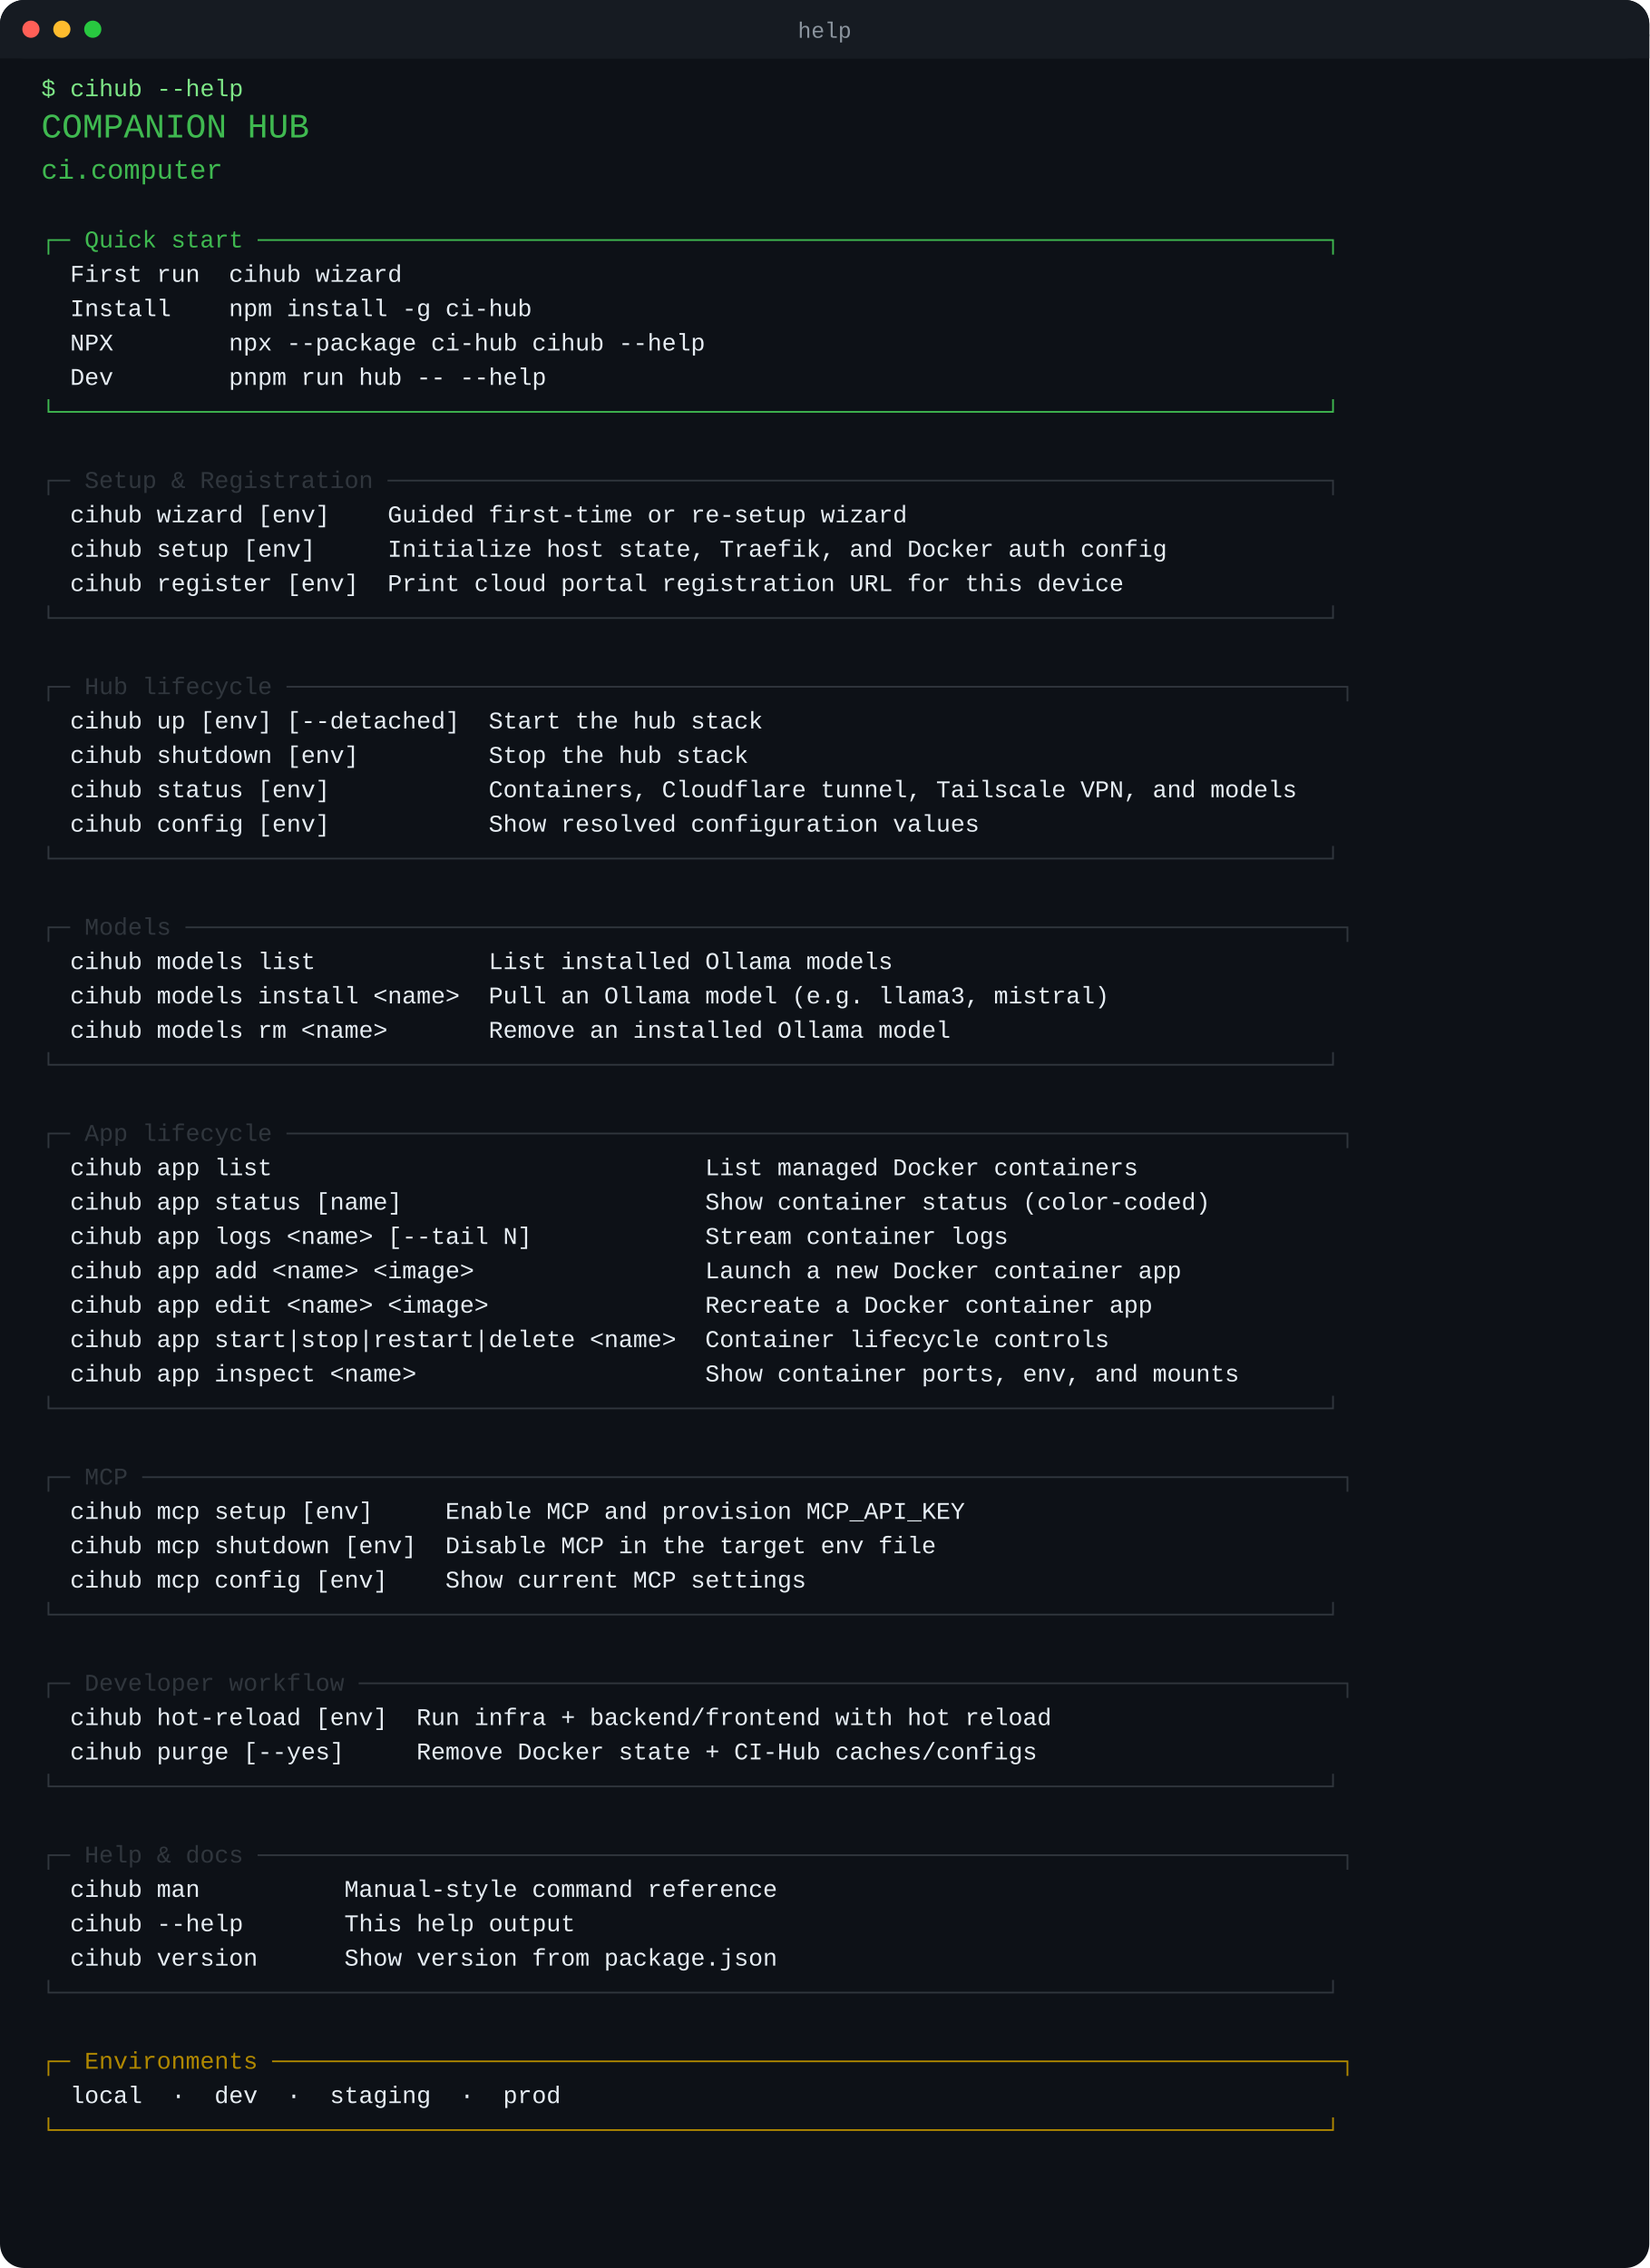
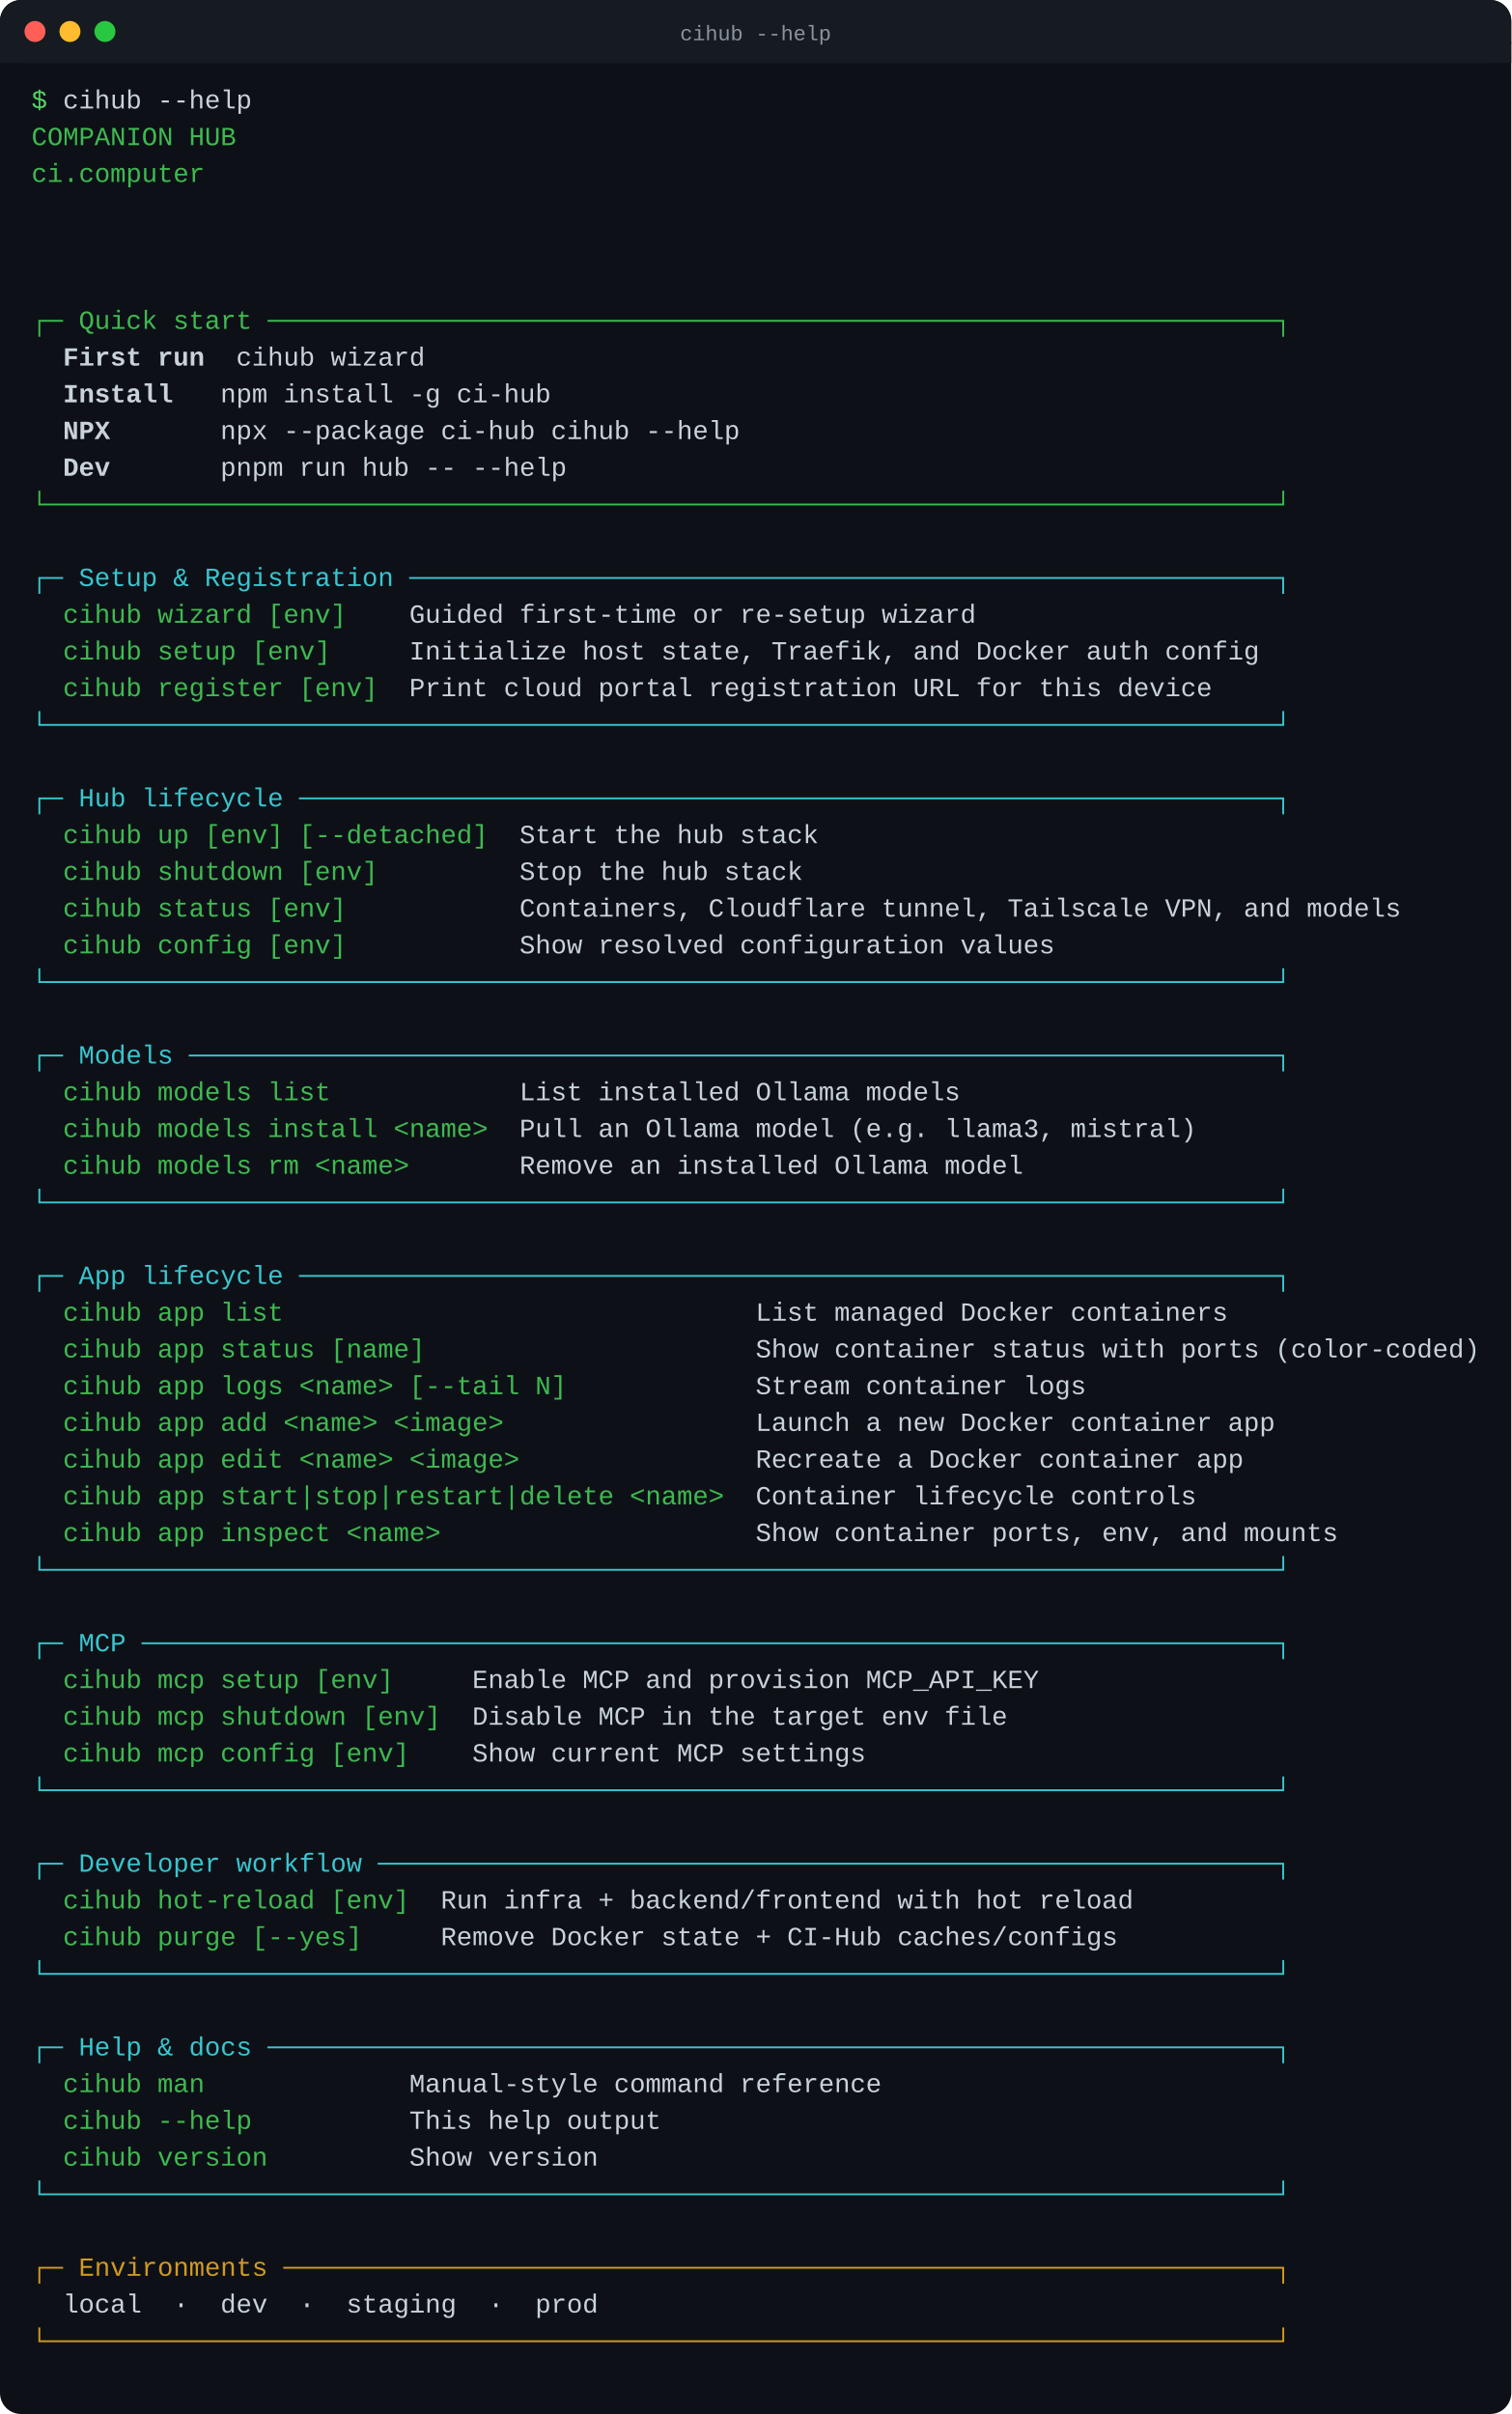
- <svg xmlns="http://www.w3.org/2000/svg" width="960" height="1320" viewBox="0 0 960 1320" role="img" aria-labelledby="title desc">
-   <rect width="960" height="1320" rx="14" fill="#0d1117" />
-   <rect x="0" y="0" width="960" height="34" rx="14" fill="#161b22" />
-   <rect x="0" y="20" width="960" height="14" fill="#161b22" />
-   <circle cx="18" cy="17" r="5" fill="#ff5f57" />
-   <circle cx="36" cy="17" r="5" fill="#febc2e" />
-   <circle cx="54" cy="17" r="5" fill="#28c840" />
-   <text x="480" y="22" text-anchor="middle" fill="#8b949e" font-size="13" font-family="ui-monospace, SFMono-Regular, Menlo, Monaco, Consolas, Liberation Mono, monospace">help</text>
-   <g font-family="ui-monospace, SFMono-Regular, Menlo, Monaco, Consolas, Liberation Mono, monospace" font-size="14" xml:space="preserve">
-     <text x="24" y="56" fill="#7ee787">$ cihub --help</text>
-     <text x="24" y="80" fill="#3fb950" font-size="20">COMPANION HUB</text>
-     <text x="24" y="104" fill="#3fb950" font-size="16">ci.computer</text>
-     <text x="24" y="144" fill="#3fb950">┌─ Quick start ──────────────────────────────────────────────────────────────────────────┐</text>
-     <text x="24" y="164" fill="#e6edf3">  First run  cihub wizard</text>
-     <text x="24" y="184" fill="#e6edf3">  Install    npm install -g ci-hub</text>
-     <text x="24" y="204" fill="#e6edf3">  NPX        npx --package ci-hub cihub --help</text>
-     <text x="24" y="224" fill="#e6edf3">  Dev        pnpm run hub -- --help</text>
-     <text x="24" y="244" fill="#3fb950">└────────────────────────────────────────────────────────────────────────────────────────┘</text>
-     <text x="24" y="284" fill="#30363d">┌─ Setup &amp; Registration ─────────────────────────────────────────────────────────────────┐</text>
-     <text x="24" y="304" fill="#e6edf3">  cihub wizard [env]    Guided first-time or re-setup wizard</text>
-     <text x="24" y="324" fill="#e6edf3">  cihub setup [env]     Initialize host state, Traefik, and Docker auth config</text>
-     <text x="24" y="344" fill="#e6edf3">  cihub register [env]  Print cloud portal registration URL for this device</text>
-     <text x="24" y="364" fill="#30363d">└────────────────────────────────────────────────────────────────────────────────────────┘</text>
-     <text x="24" y="404" fill="#30363d">┌─ Hub lifecycle ─────────────────────────────────────────────────────────────────────────┐</text>
-     <text x="24" y="424" fill="#e6edf3">  cihub up [env] [--detached]  Start the hub stack</text>
-     <text x="24" y="444" fill="#e6edf3">  cihub shutdown [env]         Stop the hub stack</text>
-     <text x="24" y="464" fill="#e6edf3">  cihub status [env]           Containers, Cloudflare tunnel, Tailscale VPN, and models</text>
-     <text x="24" y="484" fill="#e6edf3">  cihub config [env]           Show resolved configuration values</text>
-     <text x="24" y="504" fill="#30363d">└────────────────────────────────────────────────────────────────────────────────────────┘</text>
-     <text x="24" y="544" fill="#30363d">┌─ Models ────────────────────────────────────────────────────────────────────────────────┐</text>
-     <text x="24" y="564" fill="#e6edf3">  cihub models list            List installed Ollama models</text>
-     <text x="24" y="584" fill="#e6edf3">  cihub models install &lt;name&gt;  Pull an Ollama model (e.g. llama3, mistral)</text>
-     <text x="24" y="604" fill="#e6edf3">  cihub models rm &lt;name&gt;       Remove an installed Ollama model</text>
-     <text x="24" y="624" fill="#30363d">└────────────────────────────────────────────────────────────────────────────────────────┘</text>
-     <text x="24" y="664" fill="#30363d">┌─ App lifecycle ─────────────────────────────────────────────────────────────────────────┐</text>
-     <text x="24" y="684" fill="#e6edf3">  cihub app list                              List managed Docker containers</text>
-     <text x="24" y="704" fill="#e6edf3">  cihub app status [name]                     Show container status (color-coded)</text>
-     <text x="24" y="724" fill="#e6edf3">  cihub app logs &lt;name&gt; [--tail N]            Stream container logs</text>
-     <text x="24" y="744" fill="#e6edf3">  cihub app add &lt;name&gt; &lt;image&gt;                Launch a new Docker container app</text>
-     <text x="24" y="764" fill="#e6edf3">  cihub app edit &lt;name&gt; &lt;image&gt;               Recreate a Docker container app</text>
-     <text x="24" y="784" fill="#e6edf3">  cihub app start|stop|restart|delete &lt;name&gt;  Container lifecycle controls</text>
-     <text x="24" y="804" fill="#e6edf3">  cihub app inspect &lt;name&gt;                    Show container ports, env, and mounts</text>
-     <text x="24" y="824" fill="#30363d">└────────────────────────────────────────────────────────────────────────────────────────┘</text>
-     <text x="24" y="864" fill="#30363d">┌─ MCP ───────────────────────────────────────────────────────────────────────────────────┐</text>
-     <text x="24" y="884" fill="#e6edf3">  cihub mcp setup [env]     Enable MCP and provision MCP_API_KEY</text>
-     <text x="24" y="904" fill="#e6edf3">  cihub mcp shutdown [env]  Disable MCP in the target env file</text>
-     <text x="24" y="924" fill="#e6edf3">  cihub mcp config [env]    Show current MCP settings</text>
-     <text x="24" y="944" fill="#30363d">└────────────────────────────────────────────────────────────────────────────────────────┘</text>
-     <text x="24" y="984" fill="#30363d">┌─ Developer workflow ────────────────────────────────────────────────────────────────────┐</text>
-     <text x="24" y="1004" fill="#e6edf3">  cihub hot-reload [env]  Run infra + backend/frontend with hot reload</text>
-     <text x="24" y="1024" fill="#e6edf3">  cihub purge [--yes]     Remove Docker state + CI-Hub caches/configs</text>
-     <text x="24" y="1044" fill="#30363d">└────────────────────────────────────────────────────────────────────────────────────────┘</text>
-     <text x="24" y="1084" fill="#30363d">┌─ Help &amp; docs ───────────────────────────────────────────────────────────────────────────┐</text>
-     <text x="24" y="1104" fill="#e6edf3">  cihub man          Manual-style command reference</text>
-     <text x="24" y="1124" fill="#e6edf3">  cihub --help       This help output</text>
-     <text x="24" y="1144" fill="#e6edf3">  cihub version      Show version from package.json</text>
-     <text x="24" y="1164" fill="#30363d">└────────────────────────────────────────────────────────────────────────────────────────┘</text>
-     <text x="24" y="1204" fill="#b08800">┌─ Environments ──────────────────────────────────────────────────────────────────────────┐</text>
-     <text x="24" y="1224" fill="#e6edf3">  local  ·  dev  ·  staging  ·  prod</text>
-     <text x="24" y="1244" fill="#b08800">└────────────────────────────────────────────────────────────────────────────────────────┘</text>
+ <svg xmlns="http://www.w3.org/2000/svg" width="864" height="1380" viewBox="0 0 864 1380" role="img" aria-label="cihub cihub --help">
+   <rect width="864" height="1380" rx="12" fill="#0d1117" />
+   <rect x="0" y="0" width="864" height="36" rx="12" fill="#161b22" />
+   <rect x="0" y="24" width="864" height="12" fill="#161b22" />
+   <circle cx="20" cy="18" r="6" fill="#ff5f57" />
+   <circle cx="40" cy="18" r="6" fill="#febc2e" />
+   <circle cx="60" cy="18" r="6" fill="#28c840" />
+   <text x="432" y="23" text-anchor="middle" fill="#8b949e" font-size="12" font-family="ui-monospace, SFMono-Regular, Menlo, Monaco, Consolas, &quot;Liberation Mono&quot;, monospace">cihub --help</text>
+   <g font-family="ui-monospace, SFMono-Regular, Menlo, Monaco, Consolas, &quot;Liberation Mono&quot;, monospace" font-size="15" xml:space="preserve">
+     <text x="18" y="62" textLength="9" lengthAdjust="spacingAndGlyphs" fill="#56d364">$</text>
+     <text x="36" y="62" textLength="45" lengthAdjust="spacingAndGlyphs" fill="#c9d1d9">cihub</text>
+     <text x="90" y="62" textLength="54" lengthAdjust="spacingAndGlyphs" fill="#c9d1d9">--help</text>
+     <text x="18" y="83" textLength="81" lengthAdjust="spacingAndGlyphs" fill="#3fb950">COMPANION</text>
+     <text x="108" y="83" textLength="27" lengthAdjust="spacingAndGlyphs" fill="#3fb950">HUB</text>
+     <text x="18" y="104" textLength="99" lengthAdjust="spacingAndGlyphs" fill="#3fb950">ci.computer</text>
+     <text x="18" y="188" textLength="18" lengthAdjust="spacingAndGlyphs" fill="#3fb950">┌─</text>
+     <text x="45" y="188" textLength="45" lengthAdjust="spacingAndGlyphs" fill="#3fb950">Quick</text>
+     <text x="99" y="188" textLength="45" lengthAdjust="spacingAndGlyphs" fill="#3fb950">start</text>
+     <text x="153" y="188" textLength="585" lengthAdjust="spacingAndGlyphs" fill="#3fb950">────────────────────────────────────────────────────────────────┐</text>
+     <text x="36" y="209" textLength="45" lengthAdjust="spacingAndGlyphs" fill="#c9d1d9" font-weight="bold">First</text>
+     <text x="90" y="209" textLength="27" lengthAdjust="spacingAndGlyphs" fill="#c9d1d9" font-weight="bold">run</text>
+     <text x="135" y="209" textLength="45" lengthAdjust="spacingAndGlyphs" fill="#c9d1d9">cihub</text>
+     <text x="189" y="209" textLength="54" lengthAdjust="spacingAndGlyphs" fill="#c9d1d9">wizard</text>
+     <text x="36" y="230" textLength="63" lengthAdjust="spacingAndGlyphs" fill="#c9d1d9" font-weight="bold">Install</text>
+     <text x="126" y="230" textLength="27" lengthAdjust="spacingAndGlyphs" fill="#c9d1d9">npm</text>
+     <text x="162" y="230" textLength="63" lengthAdjust="spacingAndGlyphs" fill="#c9d1d9">install</text>
+     <text x="234" y="230" textLength="18" lengthAdjust="spacingAndGlyphs" fill="#c9d1d9">-g</text>
+     <text x="261" y="230" textLength="54" lengthAdjust="spacingAndGlyphs" fill="#c9d1d9">ci-hub</text>
+     <text x="36" y="251" textLength="27" lengthAdjust="spacingAndGlyphs" fill="#c9d1d9" font-weight="bold">NPX</text>
+     <text x="126" y="251" textLength="27" lengthAdjust="spacingAndGlyphs" fill="#c9d1d9">npx</text>
+     <text x="162" y="251" textLength="81" lengthAdjust="spacingAndGlyphs" fill="#c9d1d9">--package</text>
+     <text x="252" y="251" textLength="54" lengthAdjust="spacingAndGlyphs" fill="#c9d1d9">ci-hub</text>
+     <text x="315" y="251" textLength="45" lengthAdjust="spacingAndGlyphs" fill="#c9d1d9">cihub</text>
+     <text x="369" y="251" textLength="54" lengthAdjust="spacingAndGlyphs" fill="#c9d1d9">--help</text>
+     <text x="36" y="272" textLength="27" lengthAdjust="spacingAndGlyphs" fill="#c9d1d9" font-weight="bold">Dev</text>
+     <text x="126" y="272" textLength="36" lengthAdjust="spacingAndGlyphs" fill="#c9d1d9">pnpm</text>
+     <text x="171" y="272" textLength="27" lengthAdjust="spacingAndGlyphs" fill="#c9d1d9">run</text>
+     <text x="207" y="272" textLength="27" lengthAdjust="spacingAndGlyphs" fill="#c9d1d9">hub</text>
+     <text x="243" y="272" textLength="18" lengthAdjust="spacingAndGlyphs" fill="#c9d1d9">--</text>
+     <text x="270" y="272" textLength="54" lengthAdjust="spacingAndGlyphs" fill="#c9d1d9">--help</text>
+     <text x="18" y="293" textLength="720" lengthAdjust="spacingAndGlyphs" fill="#3fb950">└──────────────────────────────────────────────────────────────────────────────┘</text>
+     <text x="18" y="335" textLength="18" lengthAdjust="spacingAndGlyphs" fill="#39c5cf">┌─</text>
+     <text x="45" y="335" textLength="45" lengthAdjust="spacingAndGlyphs" fill="#39c5cf">Setup</text>
+     <text x="99" y="335" textLength="9" lengthAdjust="spacingAndGlyphs" fill="#39c5cf">&amp;</text>
+     <text x="117" y="335" textLength="108" lengthAdjust="spacingAndGlyphs" fill="#39c5cf">Registration</text>
+     <text x="234" y="335" textLength="504" lengthAdjust="spacingAndGlyphs" fill="#39c5cf">───────────────────────────────────────────────────────┐</text>
+     <text x="36" y="356" textLength="45" lengthAdjust="spacingAndGlyphs" fill="#3fb950">cihub</text>
+     <text x="90" y="356" textLength="54" lengthAdjust="spacingAndGlyphs" fill="#3fb950">wizard</text>
+     <text x="153" y="356" textLength="45" lengthAdjust="spacingAndGlyphs" fill="#3fb950">[env]</text>
+     <text x="234" y="356" textLength="54" lengthAdjust="spacingAndGlyphs" fill="#c9d1d9">Guided</text>
+     <text x="297" y="356" textLength="90" lengthAdjust="spacingAndGlyphs" fill="#c9d1d9">first-time</text>
+     <text x="396" y="356" textLength="18" lengthAdjust="spacingAndGlyphs" fill="#c9d1d9">or</text>
+     <text x="423" y="356" textLength="72" lengthAdjust="spacingAndGlyphs" fill="#c9d1d9">re-setup</text>
+     <text x="504" y="356" textLength="54" lengthAdjust="spacingAndGlyphs" fill="#c9d1d9">wizard</text>
+     <text x="36" y="377" textLength="45" lengthAdjust="spacingAndGlyphs" fill="#3fb950">cihub</text>
+     <text x="90" y="377" textLength="45" lengthAdjust="spacingAndGlyphs" fill="#3fb950">setup</text>
+     <text x="144" y="377" textLength="45" lengthAdjust="spacingAndGlyphs" fill="#3fb950">[env]</text>
+     <text x="234" y="377" textLength="90" lengthAdjust="spacingAndGlyphs" fill="#c9d1d9">Initialize</text>
+     <text x="333" y="377" textLength="36" lengthAdjust="spacingAndGlyphs" fill="#c9d1d9">host</text>
+     <text x="378" y="377" textLength="54" lengthAdjust="spacingAndGlyphs" fill="#c9d1d9">state,</text>
+     <text x="441" y="377" textLength="72" lengthAdjust="spacingAndGlyphs" fill="#c9d1d9">Traefik,</text>
+     <text x="522" y="377" textLength="27" lengthAdjust="spacingAndGlyphs" fill="#c9d1d9">and</text>
+     <text x="558" y="377" textLength="54" lengthAdjust="spacingAndGlyphs" fill="#c9d1d9">Docker</text>
+     <text x="621" y="377" textLength="36" lengthAdjust="spacingAndGlyphs" fill="#c9d1d9">auth</text>
+     <text x="666" y="377" textLength="54" lengthAdjust="spacingAndGlyphs" fill="#c9d1d9">config</text>
+     <text x="36" y="398" textLength="45" lengthAdjust="spacingAndGlyphs" fill="#3fb950">cihub</text>
+     <text x="90" y="398" textLength="72" lengthAdjust="spacingAndGlyphs" fill="#3fb950">register</text>
+     <text x="171" y="398" textLength="45" lengthAdjust="spacingAndGlyphs" fill="#3fb950">[env]</text>
+     <text x="234" y="398" textLength="45" lengthAdjust="spacingAndGlyphs" fill="#c9d1d9">Print</text>
+     <text x="288" y="398" textLength="45" lengthAdjust="spacingAndGlyphs" fill="#c9d1d9">cloud</text>
+     <text x="342" y="398" textLength="54" lengthAdjust="spacingAndGlyphs" fill="#c9d1d9">portal</text>
+     <text x="405" y="398" textLength="108" lengthAdjust="spacingAndGlyphs" fill="#c9d1d9">registration</text>
+     <text x="522" y="398" textLength="27" lengthAdjust="spacingAndGlyphs" fill="#c9d1d9">URL</text>
+     <text x="558" y="398" textLength="27" lengthAdjust="spacingAndGlyphs" fill="#c9d1d9">for</text>
+     <text x="594" y="398" textLength="36" lengthAdjust="spacingAndGlyphs" fill="#c9d1d9">this</text>
+     <text x="639" y="398" textLength="54" lengthAdjust="spacingAndGlyphs" fill="#c9d1d9">device</text>
+     <text x="18" y="419" textLength="720" lengthAdjust="spacingAndGlyphs" fill="#39c5cf">└──────────────────────────────────────────────────────────────────────────────┘</text>
+     <text x="18" y="461" textLength="18" lengthAdjust="spacingAndGlyphs" fill="#39c5cf">┌─</text>
+     <text x="45" y="461" textLength="27" lengthAdjust="spacingAndGlyphs" fill="#39c5cf">Hub</text>
+     <text x="81" y="461" textLength="81" lengthAdjust="spacingAndGlyphs" fill="#39c5cf">lifecycle</text>
+     <text x="171" y="461" textLength="567" lengthAdjust="spacingAndGlyphs" fill="#39c5cf">──────────────────────────────────────────────────────────────┐</text>
+     <text x="36" y="482" textLength="45" lengthAdjust="spacingAndGlyphs" fill="#3fb950">cihub</text>
+     <text x="90" y="482" textLength="18" lengthAdjust="spacingAndGlyphs" fill="#3fb950">up</text>
+     <text x="117" y="482" textLength="45" lengthAdjust="spacingAndGlyphs" fill="#3fb950">[env]</text>
+     <text x="171" y="482" textLength="108" lengthAdjust="spacingAndGlyphs" fill="#3fb950">[--detached]</text>
+     <text x="297" y="482" textLength="45" lengthAdjust="spacingAndGlyphs" fill="#c9d1d9">Start</text>
+     <text x="351" y="482" textLength="27" lengthAdjust="spacingAndGlyphs" fill="#c9d1d9">the</text>
+     <text x="387" y="482" textLength="27" lengthAdjust="spacingAndGlyphs" fill="#c9d1d9">hub</text>
+     <text x="423" y="482" textLength="45" lengthAdjust="spacingAndGlyphs" fill="#c9d1d9">stack</text>
+     <text x="36" y="503" textLength="45" lengthAdjust="spacingAndGlyphs" fill="#3fb950">cihub</text>
+     <text x="90" y="503" textLength="72" lengthAdjust="spacingAndGlyphs" fill="#3fb950">shutdown</text>
+     <text x="171" y="503" textLength="45" lengthAdjust="spacingAndGlyphs" fill="#3fb950">[env]</text>
+     <text x="297" y="503" textLength="36" lengthAdjust="spacingAndGlyphs" fill="#c9d1d9">Stop</text>
+     <text x="342" y="503" textLength="27" lengthAdjust="spacingAndGlyphs" fill="#c9d1d9">the</text>
+     <text x="378" y="503" textLength="27" lengthAdjust="spacingAndGlyphs" fill="#c9d1d9">hub</text>
+     <text x="414" y="503" textLength="45" lengthAdjust="spacingAndGlyphs" fill="#c9d1d9">stack</text>
+     <text x="36" y="524" textLength="45" lengthAdjust="spacingAndGlyphs" fill="#3fb950">cihub</text>
+     <text x="90" y="524" textLength="54" lengthAdjust="spacingAndGlyphs" fill="#3fb950">status</text>
+     <text x="153" y="524" textLength="45" lengthAdjust="spacingAndGlyphs" fill="#3fb950">[env]</text>
+     <text x="297" y="524" textLength="99" lengthAdjust="spacingAndGlyphs" fill="#c9d1d9">Containers,</text>
+     <text x="405" y="524" textLength="90" lengthAdjust="spacingAndGlyphs" fill="#c9d1d9">Cloudflare</text>
+     <text x="504" y="524" textLength="63" lengthAdjust="spacingAndGlyphs" fill="#c9d1d9">tunnel,</text>
+     <text x="576" y="524" textLength="81" lengthAdjust="spacingAndGlyphs" fill="#c9d1d9">Tailscale</text>
+     <text x="666" y="524" textLength="36" lengthAdjust="spacingAndGlyphs" fill="#c9d1d9">VPN,</text>
+     <text x="711" y="524" textLength="27" lengthAdjust="spacingAndGlyphs" fill="#c9d1d9">and</text>
+     <text x="747" y="524" textLength="54" lengthAdjust="spacingAndGlyphs" fill="#c9d1d9">models</text>
+     <text x="36" y="545" textLength="45" lengthAdjust="spacingAndGlyphs" fill="#3fb950">cihub</text>
+     <text x="90" y="545" textLength="54" lengthAdjust="spacingAndGlyphs" fill="#3fb950">config</text>
+     <text x="153" y="545" textLength="45" lengthAdjust="spacingAndGlyphs" fill="#3fb950">[env]</text>
+     <text x="297" y="545" textLength="36" lengthAdjust="spacingAndGlyphs" fill="#c9d1d9">Show</text>
+     <text x="342" y="545" textLength="72" lengthAdjust="spacingAndGlyphs" fill="#c9d1d9">resolved</text>
+     <text x="423" y="545" textLength="117" lengthAdjust="spacingAndGlyphs" fill="#c9d1d9">configuration</text>
+     <text x="549" y="545" textLength="54" lengthAdjust="spacingAndGlyphs" fill="#c9d1d9">values</text>
+     <text x="18" y="566" textLength="720" lengthAdjust="spacingAndGlyphs" fill="#39c5cf">└──────────────────────────────────────────────────────────────────────────────┘</text>
+     <text x="18" y="608" textLength="18" lengthAdjust="spacingAndGlyphs" fill="#39c5cf">┌─</text>
+     <text x="45" y="608" textLength="54" lengthAdjust="spacingAndGlyphs" fill="#39c5cf">Models</text>
+     <text x="108" y="608" textLength="630" lengthAdjust="spacingAndGlyphs" fill="#39c5cf">─────────────────────────────────────────────────────────────────────┐</text>
+     <text x="36" y="629" textLength="45" lengthAdjust="spacingAndGlyphs" fill="#3fb950">cihub</text>
+     <text x="90" y="629" textLength="54" lengthAdjust="spacingAndGlyphs" fill="#3fb950">models</text>
+     <text x="153" y="629" textLength="36" lengthAdjust="spacingAndGlyphs" fill="#3fb950">list</text>
+     <text x="297" y="629" textLength="36" lengthAdjust="spacingAndGlyphs" fill="#c9d1d9">List</text>
+     <text x="342" y="629" textLength="81" lengthAdjust="spacingAndGlyphs" fill="#c9d1d9">installed</text>
+     <text x="432" y="629" textLength="54" lengthAdjust="spacingAndGlyphs" fill="#c9d1d9">Ollama</text>
+     <text x="495" y="629" textLength="54" lengthAdjust="spacingAndGlyphs" fill="#c9d1d9">models</text>
+     <text x="36" y="650" textLength="45" lengthAdjust="spacingAndGlyphs" fill="#3fb950">cihub</text>
+     <text x="90" y="650" textLength="54" lengthAdjust="spacingAndGlyphs" fill="#3fb950">models</text>
+     <text x="153" y="650" textLength="63" lengthAdjust="spacingAndGlyphs" fill="#3fb950">install</text>
+     <text x="225" y="650" textLength="54" lengthAdjust="spacingAndGlyphs" fill="#3fb950">&lt;name&gt;</text>
+     <text x="297" y="650" textLength="36" lengthAdjust="spacingAndGlyphs" fill="#c9d1d9">Pull</text>
+     <text x="342" y="650" textLength="18" lengthAdjust="spacingAndGlyphs" fill="#c9d1d9">an</text>
+     <text x="369" y="650" textLength="54" lengthAdjust="spacingAndGlyphs" fill="#c9d1d9">Ollama</text>
+     <text x="432" y="650" textLength="45" lengthAdjust="spacingAndGlyphs" fill="#c9d1d9">model</text>
+     <text x="486" y="650" textLength="45" lengthAdjust="spacingAndGlyphs" fill="#c9d1d9">(e.g.</text>
+     <text x="540" y="650" textLength="63" lengthAdjust="spacingAndGlyphs" fill="#c9d1d9">llama3,</text>
+     <text x="612" y="650" textLength="72" lengthAdjust="spacingAndGlyphs" fill="#c9d1d9">mistral)</text>
+     <text x="36" y="671" textLength="45" lengthAdjust="spacingAndGlyphs" fill="#3fb950">cihub</text>
+     <text x="90" y="671" textLength="54" lengthAdjust="spacingAndGlyphs" fill="#3fb950">models</text>
+     <text x="153" y="671" textLength="18" lengthAdjust="spacingAndGlyphs" fill="#3fb950">rm</text>
+     <text x="180" y="671" textLength="54" lengthAdjust="spacingAndGlyphs" fill="#3fb950">&lt;name&gt;</text>
+     <text x="297" y="671" textLength="54" lengthAdjust="spacingAndGlyphs" fill="#c9d1d9">Remove</text>
+     <text x="360" y="671" textLength="18" lengthAdjust="spacingAndGlyphs" fill="#c9d1d9">an</text>
+     <text x="387" y="671" textLength="81" lengthAdjust="spacingAndGlyphs" fill="#c9d1d9">installed</text>
+     <text x="477" y="671" textLength="54" lengthAdjust="spacingAndGlyphs" fill="#c9d1d9">Ollama</text>
+     <text x="540" y="671" textLength="45" lengthAdjust="spacingAndGlyphs" fill="#c9d1d9">model</text>
+     <text x="18" y="692" textLength="720" lengthAdjust="spacingAndGlyphs" fill="#39c5cf">└──────────────────────────────────────────────────────────────────────────────┘</text>
+     <text x="18" y="734" textLength="18" lengthAdjust="spacingAndGlyphs" fill="#39c5cf">┌─</text>
+     <text x="45" y="734" textLength="27" lengthAdjust="spacingAndGlyphs" fill="#39c5cf">App</text>
+     <text x="81" y="734" textLength="81" lengthAdjust="spacingAndGlyphs" fill="#39c5cf">lifecycle</text>
+     <text x="171" y="734" textLength="567" lengthAdjust="spacingAndGlyphs" fill="#39c5cf">──────────────────────────────────────────────────────────────┐</text>
+     <text x="36" y="755" textLength="45" lengthAdjust="spacingAndGlyphs" fill="#3fb950">cihub</text>
+     <text x="90" y="755" textLength="27" lengthAdjust="spacingAndGlyphs" fill="#3fb950">app</text>
+     <text x="126" y="755" textLength="36" lengthAdjust="spacingAndGlyphs" fill="#3fb950">list</text>
+     <text x="432" y="755" textLength="36" lengthAdjust="spacingAndGlyphs" fill="#c9d1d9">List</text>
+     <text x="477" y="755" textLength="63" lengthAdjust="spacingAndGlyphs" fill="#c9d1d9">managed</text>
+     <text x="549" y="755" textLength="54" lengthAdjust="spacingAndGlyphs" fill="#c9d1d9">Docker</text>
+     <text x="612" y="755" textLength="90" lengthAdjust="spacingAndGlyphs" fill="#c9d1d9">containers</text>
+     <text x="36" y="776" textLength="45" lengthAdjust="spacingAndGlyphs" fill="#3fb950">cihub</text>
+     <text x="90" y="776" textLength="27" lengthAdjust="spacingAndGlyphs" fill="#3fb950">app</text>
+     <text x="126" y="776" textLength="54" lengthAdjust="spacingAndGlyphs" fill="#3fb950">status</text>
+     <text x="189" y="776" textLength="54" lengthAdjust="spacingAndGlyphs" fill="#3fb950">[name]</text>
+     <text x="432" y="776" textLength="36" lengthAdjust="spacingAndGlyphs" fill="#c9d1d9">Show</text>
+     <text x="477" y="776" textLength="81" lengthAdjust="spacingAndGlyphs" fill="#c9d1d9">container</text>
+     <text x="567" y="776" textLength="54" lengthAdjust="spacingAndGlyphs" fill="#c9d1d9">status</text>
+     <text x="630" y="776" textLength="36" lengthAdjust="spacingAndGlyphs" fill="#c9d1d9">with</text>
+     <text x="675" y="776" textLength="45" lengthAdjust="spacingAndGlyphs" fill="#c9d1d9">ports</text>
+     <text x="729" y="776" textLength="117" lengthAdjust="spacingAndGlyphs" fill="#c9d1d9">(color-coded)</text>
+     <text x="36" y="797" textLength="45" lengthAdjust="spacingAndGlyphs" fill="#3fb950">cihub</text>
+     <text x="90" y="797" textLength="27" lengthAdjust="spacingAndGlyphs" fill="#3fb950">app</text>
+     <text x="126" y="797" textLength="36" lengthAdjust="spacingAndGlyphs" fill="#3fb950">logs</text>
+     <text x="171" y="797" textLength="54" lengthAdjust="spacingAndGlyphs" fill="#3fb950">&lt;name&gt;</text>
+     <text x="234" y="797" textLength="63" lengthAdjust="spacingAndGlyphs" fill="#3fb950">[--tail</text>
+     <text x="306" y="797" textLength="18" lengthAdjust="spacingAndGlyphs" fill="#3fb950">N]</text>
+     <text x="432" y="797" textLength="54" lengthAdjust="spacingAndGlyphs" fill="#c9d1d9">Stream</text>
+     <text x="495" y="797" textLength="81" lengthAdjust="spacingAndGlyphs" fill="#c9d1d9">container</text>
+     <text x="585" y="797" textLength="36" lengthAdjust="spacingAndGlyphs" fill="#c9d1d9">logs</text>
+     <text x="36" y="818" textLength="45" lengthAdjust="spacingAndGlyphs" fill="#3fb950">cihub</text>
+     <text x="90" y="818" textLength="27" lengthAdjust="spacingAndGlyphs" fill="#3fb950">app</text>
+     <text x="126" y="818" textLength="27" lengthAdjust="spacingAndGlyphs" fill="#3fb950">add</text>
+     <text x="162" y="818" textLength="54" lengthAdjust="spacingAndGlyphs" fill="#3fb950">&lt;name&gt;</text>
+     <text x="225" y="818" textLength="63" lengthAdjust="spacingAndGlyphs" fill="#3fb950">&lt;image&gt;</text>
+     <text x="432" y="818" textLength="54" lengthAdjust="spacingAndGlyphs" fill="#c9d1d9">Launch</text>
+     <text x="495" y="818" textLength="9" lengthAdjust="spacingAndGlyphs" fill="#c9d1d9">a</text>
+     <text x="513" y="818" textLength="27" lengthAdjust="spacingAndGlyphs" fill="#c9d1d9">new</text>
+     <text x="549" y="818" textLength="54" lengthAdjust="spacingAndGlyphs" fill="#c9d1d9">Docker</text>
+     <text x="612" y="818" textLength="81" lengthAdjust="spacingAndGlyphs" fill="#c9d1d9">container</text>
+     <text x="702" y="818" textLength="27" lengthAdjust="spacingAndGlyphs" fill="#c9d1d9">app</text>
+     <text x="36" y="839" textLength="45" lengthAdjust="spacingAndGlyphs" fill="#3fb950">cihub</text>
+     <text x="90" y="839" textLength="27" lengthAdjust="spacingAndGlyphs" fill="#3fb950">app</text>
+     <text x="126" y="839" textLength="36" lengthAdjust="spacingAndGlyphs" fill="#3fb950">edit</text>
+     <text x="171" y="839" textLength="54" lengthAdjust="spacingAndGlyphs" fill="#3fb950">&lt;name&gt;</text>
+     <text x="234" y="839" textLength="63" lengthAdjust="spacingAndGlyphs" fill="#3fb950">&lt;image&gt;</text>
+     <text x="432" y="839" textLength="72" lengthAdjust="spacingAndGlyphs" fill="#c9d1d9">Recreate</text>
+     <text x="513" y="839" textLength="9" lengthAdjust="spacingAndGlyphs" fill="#c9d1d9">a</text>
+     <text x="531" y="839" textLength="54" lengthAdjust="spacingAndGlyphs" fill="#c9d1d9">Docker</text>
+     <text x="594" y="839" textLength="81" lengthAdjust="spacingAndGlyphs" fill="#c9d1d9">container</text>
+     <text x="684" y="839" textLength="27" lengthAdjust="spacingAndGlyphs" fill="#c9d1d9">app</text>
+     <text x="36" y="860" textLength="45" lengthAdjust="spacingAndGlyphs" fill="#3fb950">cihub</text>
+     <text x="90" y="860" textLength="27" lengthAdjust="spacingAndGlyphs" fill="#3fb950">app</text>
+     <text x="126" y="860" textLength="225" lengthAdjust="spacingAndGlyphs" fill="#3fb950">start|stop|restart|delete</text>
+     <text x="360" y="860" textLength="54" lengthAdjust="spacingAndGlyphs" fill="#3fb950">&lt;name&gt;</text>
+     <text x="432" y="860" textLength="81" lengthAdjust="spacingAndGlyphs" fill="#c9d1d9">Container</text>
+     <text x="522" y="860" textLength="81" lengthAdjust="spacingAndGlyphs" fill="#c9d1d9">lifecycle</text>
+     <text x="612" y="860" textLength="72" lengthAdjust="spacingAndGlyphs" fill="#c9d1d9">controls</text>
+     <text x="36" y="881" textLength="45" lengthAdjust="spacingAndGlyphs" fill="#3fb950">cihub</text>
+     <text x="90" y="881" textLength="27" lengthAdjust="spacingAndGlyphs" fill="#3fb950">app</text>
+     <text x="126" y="881" textLength="63" lengthAdjust="spacingAndGlyphs" fill="#3fb950">inspect</text>
+     <text x="198" y="881" textLength="54" lengthAdjust="spacingAndGlyphs" fill="#3fb950">&lt;name&gt;</text>
+     <text x="432" y="881" textLength="36" lengthAdjust="spacingAndGlyphs" fill="#c9d1d9">Show</text>
+     <text x="477" y="881" textLength="81" lengthAdjust="spacingAndGlyphs" fill="#c9d1d9">container</text>
+     <text x="567" y="881" textLength="54" lengthAdjust="spacingAndGlyphs" fill="#c9d1d9">ports,</text>
+     <text x="630" y="881" textLength="36" lengthAdjust="spacingAndGlyphs" fill="#c9d1d9">env,</text>
+     <text x="675" y="881" textLength="27" lengthAdjust="spacingAndGlyphs" fill="#c9d1d9">and</text>
+     <text x="711" y="881" textLength="54" lengthAdjust="spacingAndGlyphs" fill="#c9d1d9">mounts</text>
+     <text x="18" y="902" textLength="720" lengthAdjust="spacingAndGlyphs" fill="#39c5cf">└──────────────────────────────────────────────────────────────────────────────┘</text>
+     <text x="18" y="944" textLength="18" lengthAdjust="spacingAndGlyphs" fill="#39c5cf">┌─</text>
+     <text x="45" y="944" textLength="27" lengthAdjust="spacingAndGlyphs" fill="#39c5cf">MCP</text>
+     <text x="81" y="944" textLength="657" lengthAdjust="spacingAndGlyphs" fill="#39c5cf">────────────────────────────────────────────────────────────────────────┐</text>
+     <text x="36" y="965" textLength="45" lengthAdjust="spacingAndGlyphs" fill="#3fb950">cihub</text>
+     <text x="90" y="965" textLength="27" lengthAdjust="spacingAndGlyphs" fill="#3fb950">mcp</text>
+     <text x="126" y="965" textLength="45" lengthAdjust="spacingAndGlyphs" fill="#3fb950">setup</text>
+     <text x="180" y="965" textLength="45" lengthAdjust="spacingAndGlyphs" fill="#3fb950">[env]</text>
+     <text x="270" y="965" textLength="54" lengthAdjust="spacingAndGlyphs" fill="#c9d1d9">Enable</text>
+     <text x="333" y="965" textLength="27" lengthAdjust="spacingAndGlyphs" fill="#c9d1d9">MCP</text>
+     <text x="369" y="965" textLength="27" lengthAdjust="spacingAndGlyphs" fill="#c9d1d9">and</text>
+     <text x="405" y="965" textLength="81" lengthAdjust="spacingAndGlyphs" fill="#c9d1d9">provision</text>
+     <text x="495" y="965" textLength="99" lengthAdjust="spacingAndGlyphs" fill="#c9d1d9">MCP_API_KEY</text>
+     <text x="36" y="986" textLength="45" lengthAdjust="spacingAndGlyphs" fill="#3fb950">cihub</text>
+     <text x="90" y="986" textLength="27" lengthAdjust="spacingAndGlyphs" fill="#3fb950">mcp</text>
+     <text x="126" y="986" textLength="72" lengthAdjust="spacingAndGlyphs" fill="#3fb950">shutdown</text>
+     <text x="207" y="986" textLength="45" lengthAdjust="spacingAndGlyphs" fill="#3fb950">[env]</text>
+     <text x="270" y="986" textLength="63" lengthAdjust="spacingAndGlyphs" fill="#c9d1d9">Disable</text>
+     <text x="342" y="986" textLength="27" lengthAdjust="spacingAndGlyphs" fill="#c9d1d9">MCP</text>
+     <text x="378" y="986" textLength="18" lengthAdjust="spacingAndGlyphs" fill="#c9d1d9">in</text>
+     <text x="405" y="986" textLength="27" lengthAdjust="spacingAndGlyphs" fill="#c9d1d9">the</text>
+     <text x="441" y="986" textLength="54" lengthAdjust="spacingAndGlyphs" fill="#c9d1d9">target</text>
+     <text x="504" y="986" textLength="27" lengthAdjust="spacingAndGlyphs" fill="#c9d1d9">env</text>
+     <text x="540" y="986" textLength="36" lengthAdjust="spacingAndGlyphs" fill="#c9d1d9">file</text>
+     <text x="36" y="1007" textLength="45" lengthAdjust="spacingAndGlyphs" fill="#3fb950">cihub</text>
+     <text x="90" y="1007" textLength="27" lengthAdjust="spacingAndGlyphs" fill="#3fb950">mcp</text>
+     <text x="126" y="1007" textLength="54" lengthAdjust="spacingAndGlyphs" fill="#3fb950">config</text>
+     <text x="189" y="1007" textLength="45" lengthAdjust="spacingAndGlyphs" fill="#3fb950">[env]</text>
+     <text x="270" y="1007" textLength="36" lengthAdjust="spacingAndGlyphs" fill="#c9d1d9">Show</text>
+     <text x="315" y="1007" textLength="63" lengthAdjust="spacingAndGlyphs" fill="#c9d1d9">current</text>
+     <text x="387" y="1007" textLength="27" lengthAdjust="spacingAndGlyphs" fill="#c9d1d9">MCP</text>
+     <text x="423" y="1007" textLength="72" lengthAdjust="spacingAndGlyphs" fill="#c9d1d9">settings</text>
+     <text x="18" y="1028" textLength="720" lengthAdjust="spacingAndGlyphs" fill="#39c5cf">└──────────────────────────────────────────────────────────────────────────────┘</text>
+     <text x="18" y="1070" textLength="18" lengthAdjust="spacingAndGlyphs" fill="#39c5cf">┌─</text>
+     <text x="45" y="1070" textLength="81" lengthAdjust="spacingAndGlyphs" fill="#39c5cf">Developer</text>
+     <text x="135" y="1070" textLength="72" lengthAdjust="spacingAndGlyphs" fill="#39c5cf">workflow</text>
+     <text x="216" y="1070" textLength="522" lengthAdjust="spacingAndGlyphs" fill="#39c5cf">─────────────────────────────────────────────────────────┐</text>
+     <text x="36" y="1091" textLength="45" lengthAdjust="spacingAndGlyphs" fill="#3fb950">cihub</text>
+     <text x="90" y="1091" textLength="90" lengthAdjust="spacingAndGlyphs" fill="#3fb950">hot-reload</text>
+     <text x="189" y="1091" textLength="45" lengthAdjust="spacingAndGlyphs" fill="#3fb950">[env]</text>
+     <text x="252" y="1091" textLength="27" lengthAdjust="spacingAndGlyphs" fill="#c9d1d9">Run</text>
+     <text x="288" y="1091" textLength="45" lengthAdjust="spacingAndGlyphs" fill="#c9d1d9">infra</text>
+     <text x="342" y="1091" textLength="9" lengthAdjust="spacingAndGlyphs" fill="#c9d1d9">+</text>
+     <text x="360" y="1091" textLength="144" lengthAdjust="spacingAndGlyphs" fill="#c9d1d9">backend/frontend</text>
+     <text x="513" y="1091" textLength="36" lengthAdjust="spacingAndGlyphs" fill="#c9d1d9">with</text>
+     <text x="558" y="1091" textLength="27" lengthAdjust="spacingAndGlyphs" fill="#c9d1d9">hot</text>
+     <text x="594" y="1091" textLength="54" lengthAdjust="spacingAndGlyphs" fill="#c9d1d9">reload</text>
+     <text x="36" y="1112" textLength="45" lengthAdjust="spacingAndGlyphs" fill="#3fb950">cihub</text>
+     <text x="90" y="1112" textLength="45" lengthAdjust="spacingAndGlyphs" fill="#3fb950">purge</text>
+     <text x="144" y="1112" textLength="63" lengthAdjust="spacingAndGlyphs" fill="#3fb950">[--yes]</text>
+     <text x="252" y="1112" textLength="54" lengthAdjust="spacingAndGlyphs" fill="#c9d1d9">Remove</text>
+     <text x="315" y="1112" textLength="54" lengthAdjust="spacingAndGlyphs" fill="#c9d1d9">Docker</text>
+     <text x="378" y="1112" textLength="45" lengthAdjust="spacingAndGlyphs" fill="#c9d1d9">state</text>
+     <text x="432" y="1112" textLength="9" lengthAdjust="spacingAndGlyphs" fill="#c9d1d9">+</text>
+     <text x="450" y="1112" textLength="54" lengthAdjust="spacingAndGlyphs" fill="#c9d1d9">CI-Hub</text>
+     <text x="513" y="1112" textLength="126" lengthAdjust="spacingAndGlyphs" fill="#c9d1d9">caches/configs</text>
+     <text x="18" y="1133" textLength="720" lengthAdjust="spacingAndGlyphs" fill="#39c5cf">└──────────────────────────────────────────────────────────────────────────────┘</text>
+     <text x="18" y="1175" textLength="18" lengthAdjust="spacingAndGlyphs" fill="#39c5cf">┌─</text>
+     <text x="45" y="1175" textLength="36" lengthAdjust="spacingAndGlyphs" fill="#39c5cf">Help</text>
+     <text x="90" y="1175" textLength="9" lengthAdjust="spacingAndGlyphs" fill="#39c5cf">&amp;</text>
+     <text x="108" y="1175" textLength="36" lengthAdjust="spacingAndGlyphs" fill="#39c5cf">docs</text>
+     <text x="153" y="1175" textLength="585" lengthAdjust="spacingAndGlyphs" fill="#39c5cf">────────────────────────────────────────────────────────────────┐</text>
+     <text x="36" y="1196" textLength="45" lengthAdjust="spacingAndGlyphs" fill="#3fb950">cihub</text>
+     <text x="90" y="1196" textLength="27" lengthAdjust="spacingAndGlyphs" fill="#3fb950">man</text>
+     <text x="234" y="1196" textLength="108" lengthAdjust="spacingAndGlyphs" fill="#c9d1d9">Manual-style</text>
+     <text x="351" y="1196" textLength="63" lengthAdjust="spacingAndGlyphs" fill="#c9d1d9">command</text>
+     <text x="423" y="1196" textLength="81" lengthAdjust="spacingAndGlyphs" fill="#c9d1d9">reference</text>
+     <text x="36" y="1217" textLength="45" lengthAdjust="spacingAndGlyphs" fill="#3fb950">cihub</text>
+     <text x="90" y="1217" textLength="54" lengthAdjust="spacingAndGlyphs" fill="#3fb950">--help</text>
+     <text x="234" y="1217" textLength="36" lengthAdjust="spacingAndGlyphs" fill="#c9d1d9">This</text>
+     <text x="279" y="1217" textLength="36" lengthAdjust="spacingAndGlyphs" fill="#c9d1d9">help</text>
+     <text x="324" y="1217" textLength="54" lengthAdjust="spacingAndGlyphs" fill="#c9d1d9">output</text>
+     <text x="36" y="1238" textLength="45" lengthAdjust="spacingAndGlyphs" fill="#3fb950">cihub</text>
+     <text x="90" y="1238" textLength="63" lengthAdjust="spacingAndGlyphs" fill="#3fb950">version</text>
+     <text x="234" y="1238" textLength="36" lengthAdjust="spacingAndGlyphs" fill="#c9d1d9">Show</text>
+     <text x="279" y="1238" textLength="63" lengthAdjust="spacingAndGlyphs" fill="#c9d1d9">version</text>
+     <text x="18" y="1259" textLength="720" lengthAdjust="spacingAndGlyphs" fill="#39c5cf">└──────────────────────────────────────────────────────────────────────────────┘</text>
+     <text x="18" y="1301" textLength="18" lengthAdjust="spacingAndGlyphs" fill="#d29922">┌─</text>
+     <text x="45" y="1301" textLength="108" lengthAdjust="spacingAndGlyphs" fill="#d29922">Environments</text>
+     <text x="162" y="1301" textLength="576" lengthAdjust="spacingAndGlyphs" fill="#d29922">───────────────────────────────────────────────────────────────┐</text>
+     <text x="36" y="1322" textLength="45" lengthAdjust="spacingAndGlyphs" fill="#c9d1d9">local</text>
+     <text x="99" y="1322" textLength="9" lengthAdjust="spacingAndGlyphs" fill="#c9d1d9">·</text>
+     <text x="126" y="1322" textLength="27" lengthAdjust="spacingAndGlyphs" fill="#c9d1d9">dev</text>
+     <text x="171" y="1322" textLength="9" lengthAdjust="spacingAndGlyphs" fill="#c9d1d9">·</text>
+     <text x="198" y="1322" textLength="63" lengthAdjust="spacingAndGlyphs" fill="#c9d1d9">staging</text>
+     <text x="279" y="1322" textLength="9" lengthAdjust="spacingAndGlyphs" fill="#c9d1d9">·</text>
+     <text x="306" y="1322" textLength="36" lengthAdjust="spacingAndGlyphs" fill="#c9d1d9">prod</text>
+     <text x="18" y="1343" textLength="720" lengthAdjust="spacingAndGlyphs" fill="#d29922">└──────────────────────────────────────────────────────────────────────────────┘</text>
  </g>
</svg>
